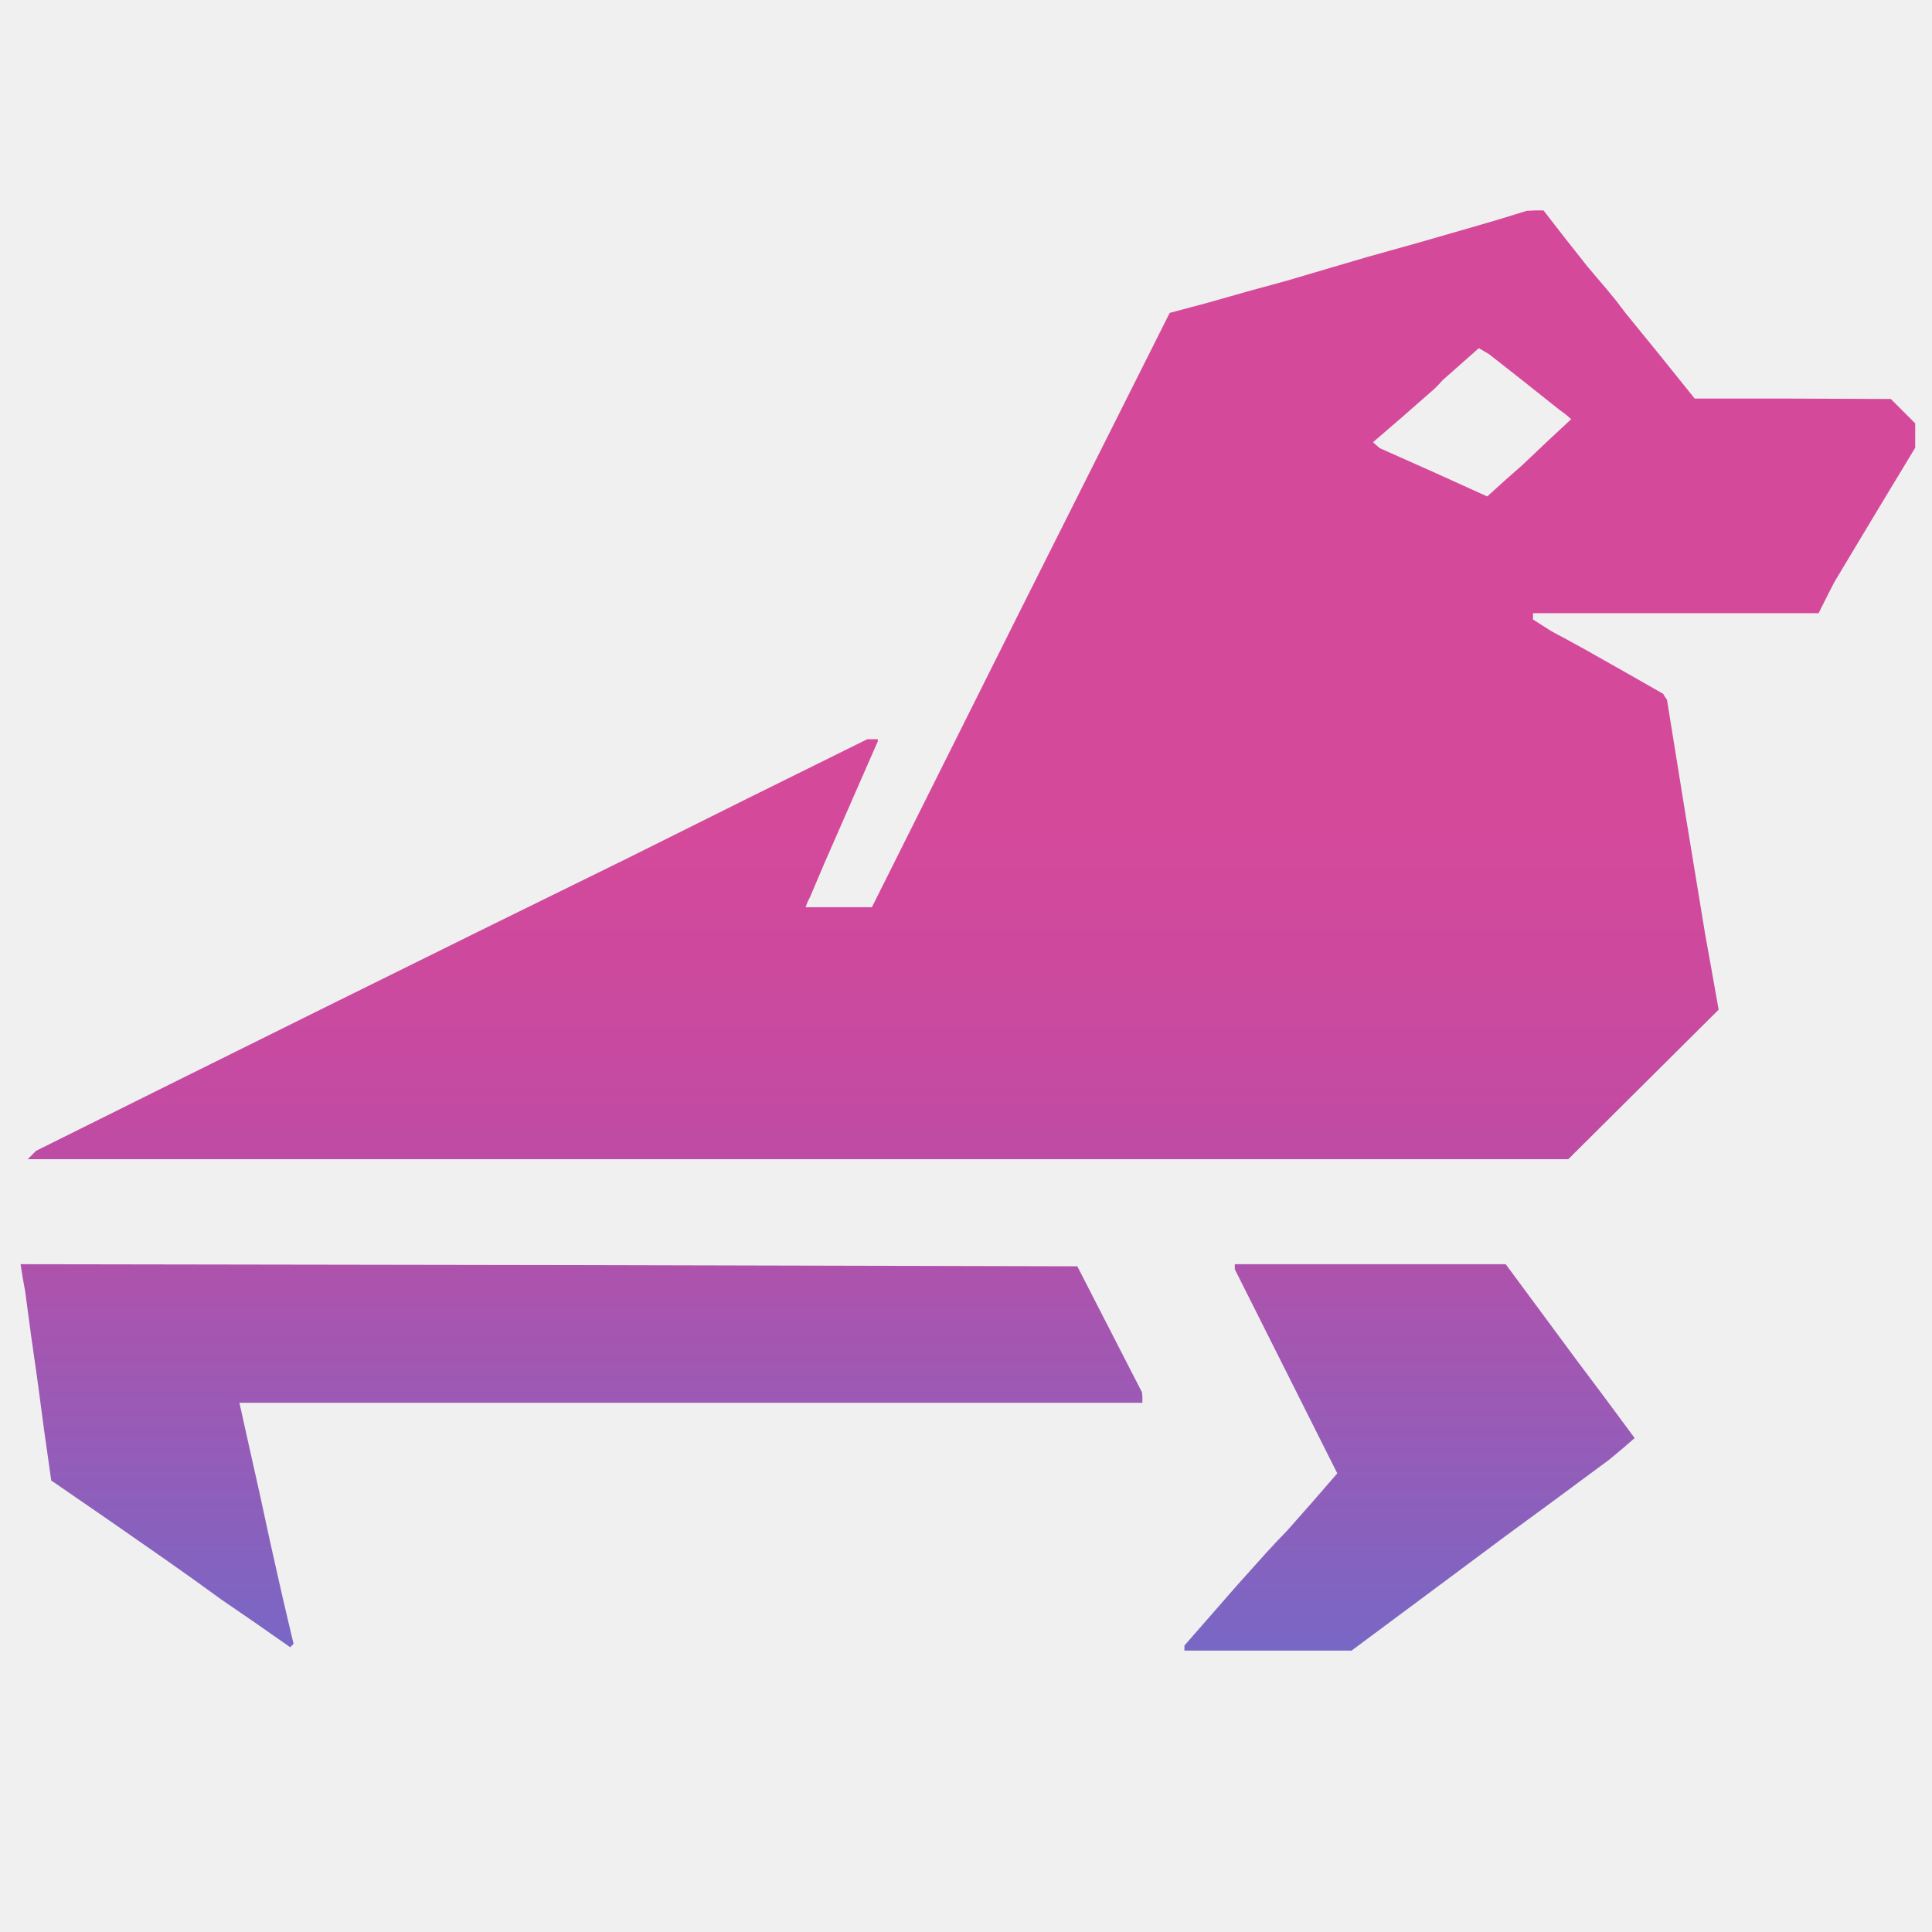
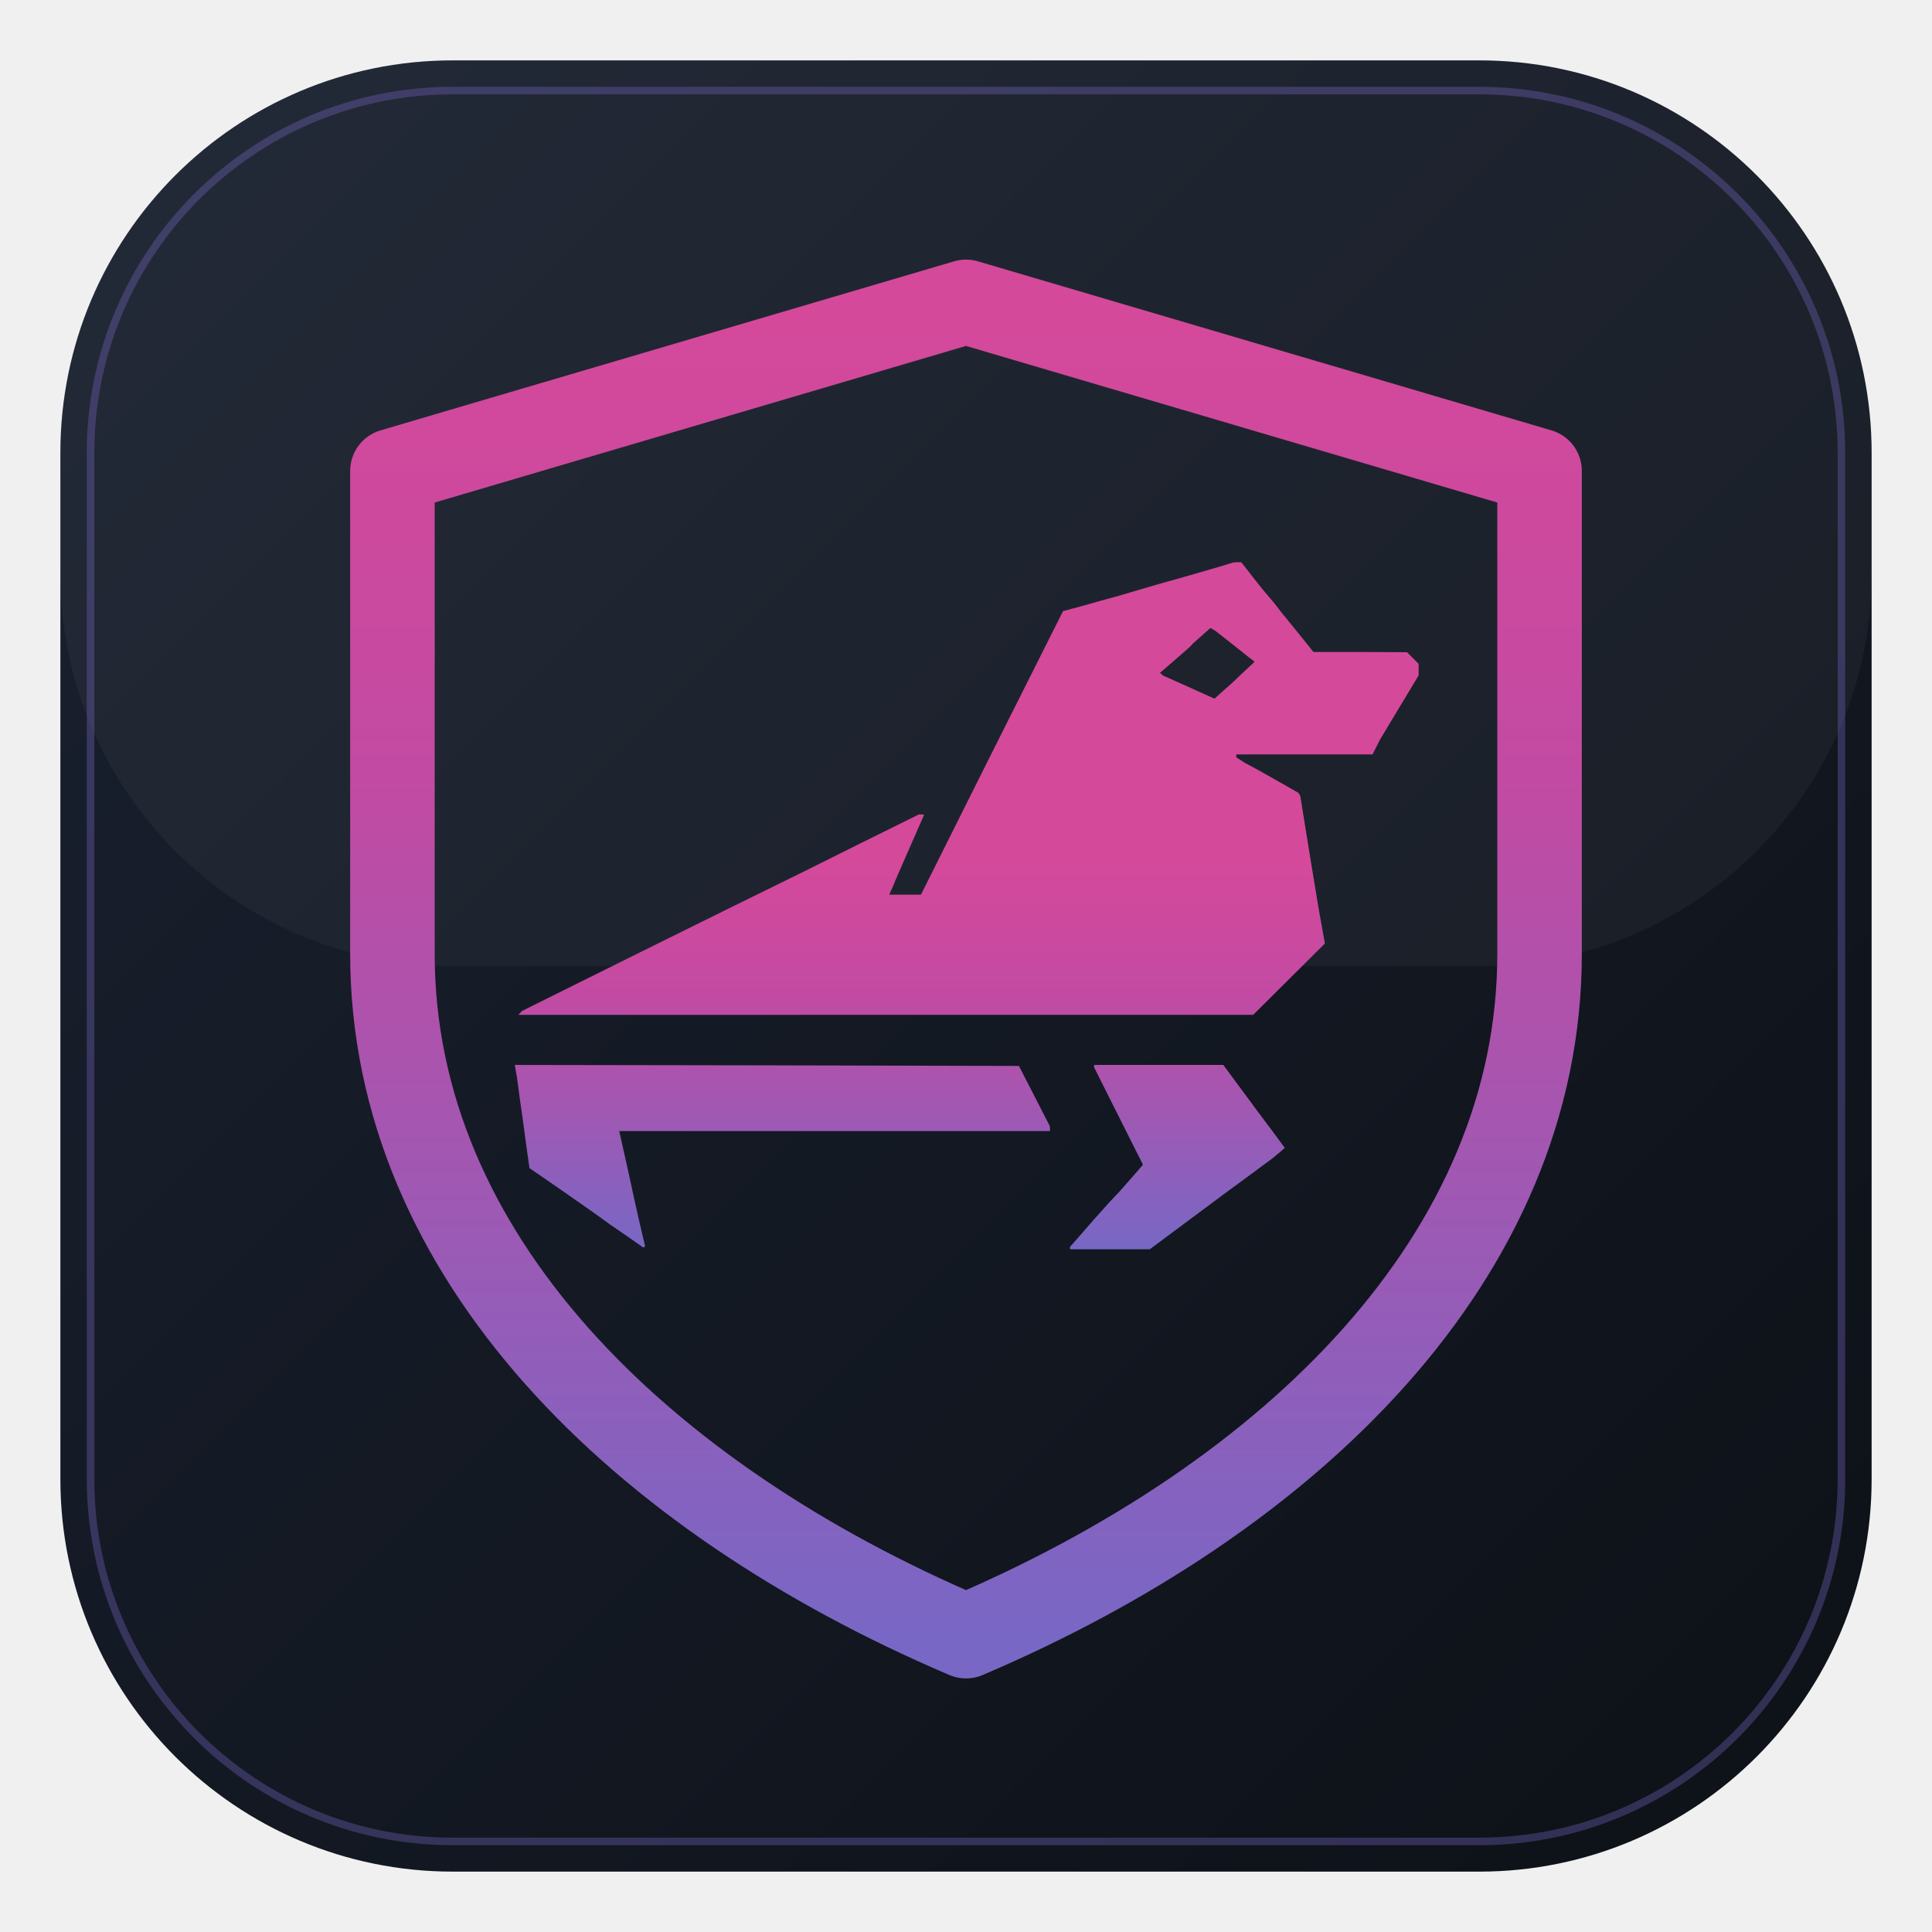
- <svg xmlns="http://www.w3.org/2000/svg" width="460" height="460" viewBox="0 0 460 460">
+ <svg xmlns="http://www.w3.org/2000/svg" viewBox="0 0 512 512" width="512" height="512" role="img" aria-label="SealSkin">
  <defs>
+     <linearGradient id="tile" x1="0" y1="0" x2="1" y2="1">
+       <stop offset="0" stop-color="#1a2130" />
+       <stop offset="1" stop-color="#0d1117" />
+     </linearGradient>
    <linearGradient id="selkies-gradient" x1="0" y1="1" x2="0" y2="0">
      <stop offset="0.429" stop-color="#D5499A" />
      <stop offset="0.626" stop-color="#C34AA2" />
      <stop offset="0.995" stop-color="#7967C5" />
    </linearGradient>
+     <linearGradient id="shield-gradient" x1="0" y1="0" x2="0" y2="1">
+       <stop offset="0" stop-color="#D5499A" />
+       <stop offset="0.35" stop-color="#C34AA2" />
+       <stop offset="1" stop-color="#7967C5" />
+     </linearGradient>
  </defs>
-   <g transform="translate(0,460) scale(0.1,-0.1)">
-     <path fill="url(#selkies-gradient)" fill-rule="evenodd" d="M3570 4078 l-65 -19 -125 -36 -125 -35 -95 -28 -95 -28 -95 -26 -95 -27 -45 -12 -45 -12 -355 -707 -354 -708 -79 0 -79 0 5 13 6 12 34 80 35 80 46 105 46 105 0 2 0 3 -13 0 -12 0 -285 -141 -285 -142 -350 -172 -350 -173 -355 -176 -354 -176 -10 -10 -10 -10 1834 0 1834 0 179 178 179 178 -16 90 -16 89 -46 280 -45 279 -5 7 -4 7 -93 53 -92 52 -40 22 -41 22 -22 14 -22 14 0 7 0 8 340 0 340 0 19 38 19 37 96 160 96 159 0 29 0 29 -29 29 -29 29 -234 1 -233 0 -82 102 -83 102 -22 29 -23 28 -23 27 -22 26 -53 67 -52 67 -20 0 -20 -1 -65 -20z m59 -387 l83 -66 15 -11 14 -12 -58 -54 -58 -55 -42 -37 -42 -38 -128 58 -128 57 -8 7 -8 7 73 63 73 64 10 10 10 11 43 38 43 38 12 -7 12 -7 84 -66z M54 1558 l6 -33 14 -105 15 -105 16 -120 17 -120 1 -1 2 -1 135 -93 135 -94 65 -46 65 -47 83 -57 83 -58 4 4 4 4 -14 59 -14 60 -27 120 -26 120 -19 85 -19 85 -5 23 -5 22 1075 0 1075 0 0 13 -1 12 -77 150 -77 150 -1258 3 -1258 2 5 -32z M2940 1584 l0 -6 122 -243 122 -243 -59 -68 -60 -68 -25 -26 -25 -27 -35 -39 -35 -39 -62 -71 -63 -72 0 -6 0 -6 199 0 199 0 183 136 184 137 124 91 123 91 30 25 30 26 -68 92 -69 92 -85 115 -85 115 -322 0 -323 0 0 -6z" />
+   <rect x="16" y="16" width="480" height="480" rx="104" fill="url(#tile)" />
+   <rect x="16" y="16" width="480" height="240" rx="104" fill="#fff" opacity="0.04" />
+   <rect x="24" y="24" width="464" height="464" rx="96" fill="none" stroke="#7967C5" stroke-opacity="0.35" stroke-width="2" />
+   <g transform="translate(51.2,51.2) scale(0.8)">
+     <path d="M 256,36 L 446,92 V 252 C 446,352 364,432 256,478 C 148,432 66,352 66,252 V 92 Z" fill="none" stroke="url(#shield-gradient)" stroke-width="28" stroke-linejoin="round" />
+     <g transform="translate(103.3,89.0) scale(0.6637)">
+       <g transform="translate(0,460) scale(0.1,-0.1)">
+         <path fill="url(#selkies-gradient)" fill-rule="evenodd" d="M3570 4078 l-65 -19 -125 -36 -125 -35 -95 -28 -95 -28 -95 -26 -95 -27 -45 -12 -45 -12 -355 -707 -354 -708 -79 0 -79 0 5 13 6 12 34 80 35 80 46 105 46 105 0 2 0 3 -13 0 -12 0 -285 -141 -285 -142 -350 -172 -350 -173 -355 -176 -354 -176 -10 -10 -10 -10 1834 0 1834 0 179 178 179 178 -16 90 -16 89 -46 280 -45 279 -5 7 -4 7 -93 53 -92 52 -40 22 -41 22 -22 14 -22 14 0 7 0 8 340 0 340 0 19 38 19 37 96 160 96 159 0 29 0 29 -29 29 -29 29 -234 1 -233 0 -82 102 -83 102 -22 29 -23 28 -23 27 -22 26 -53 67 -52 67 -20 0 -20 -1 -65 -20z m59 -387 l83 -66 15 -11 14 -12 -58 -54 -58 -55 -42 -37 -42 -38 -128 58 -128 57 -8 7 -8 7 73 63 73 64 10 10 10 11 43 38 43 38 12 -7 12 -7 84 -66z M54 1558 l6 -33 14 -105 15 -105 16 -120 17 -120 1 -1 2 -1 135 -93 135 -94 65 -46 65 -47 83 -57 83 -58 4 4 4 4 -14 59 -14 60 -27 120 -26 120 -19 85 -19 85 -5 23 -5 22 1075 0 1075 0 0 13 -1 12 -77 150 -77 150 -1258 3 -1258 2 5 -32z M2940 1584 l0 -6 122 -243 122 -243 -59 -68 -60 -68 -25 -26 -25 -27 -35 -39 -35 -39 -62 -71 -63 -72 0 -6 0 -6 199 0 199 0 183 136 184 137 124 91 123 91 30 25 30 26 -68 92 -69 92 -85 115 -85 115 -322 0 -323 0 0 -6z" />
+       </g>
+     </g>
  </g>
</svg>
